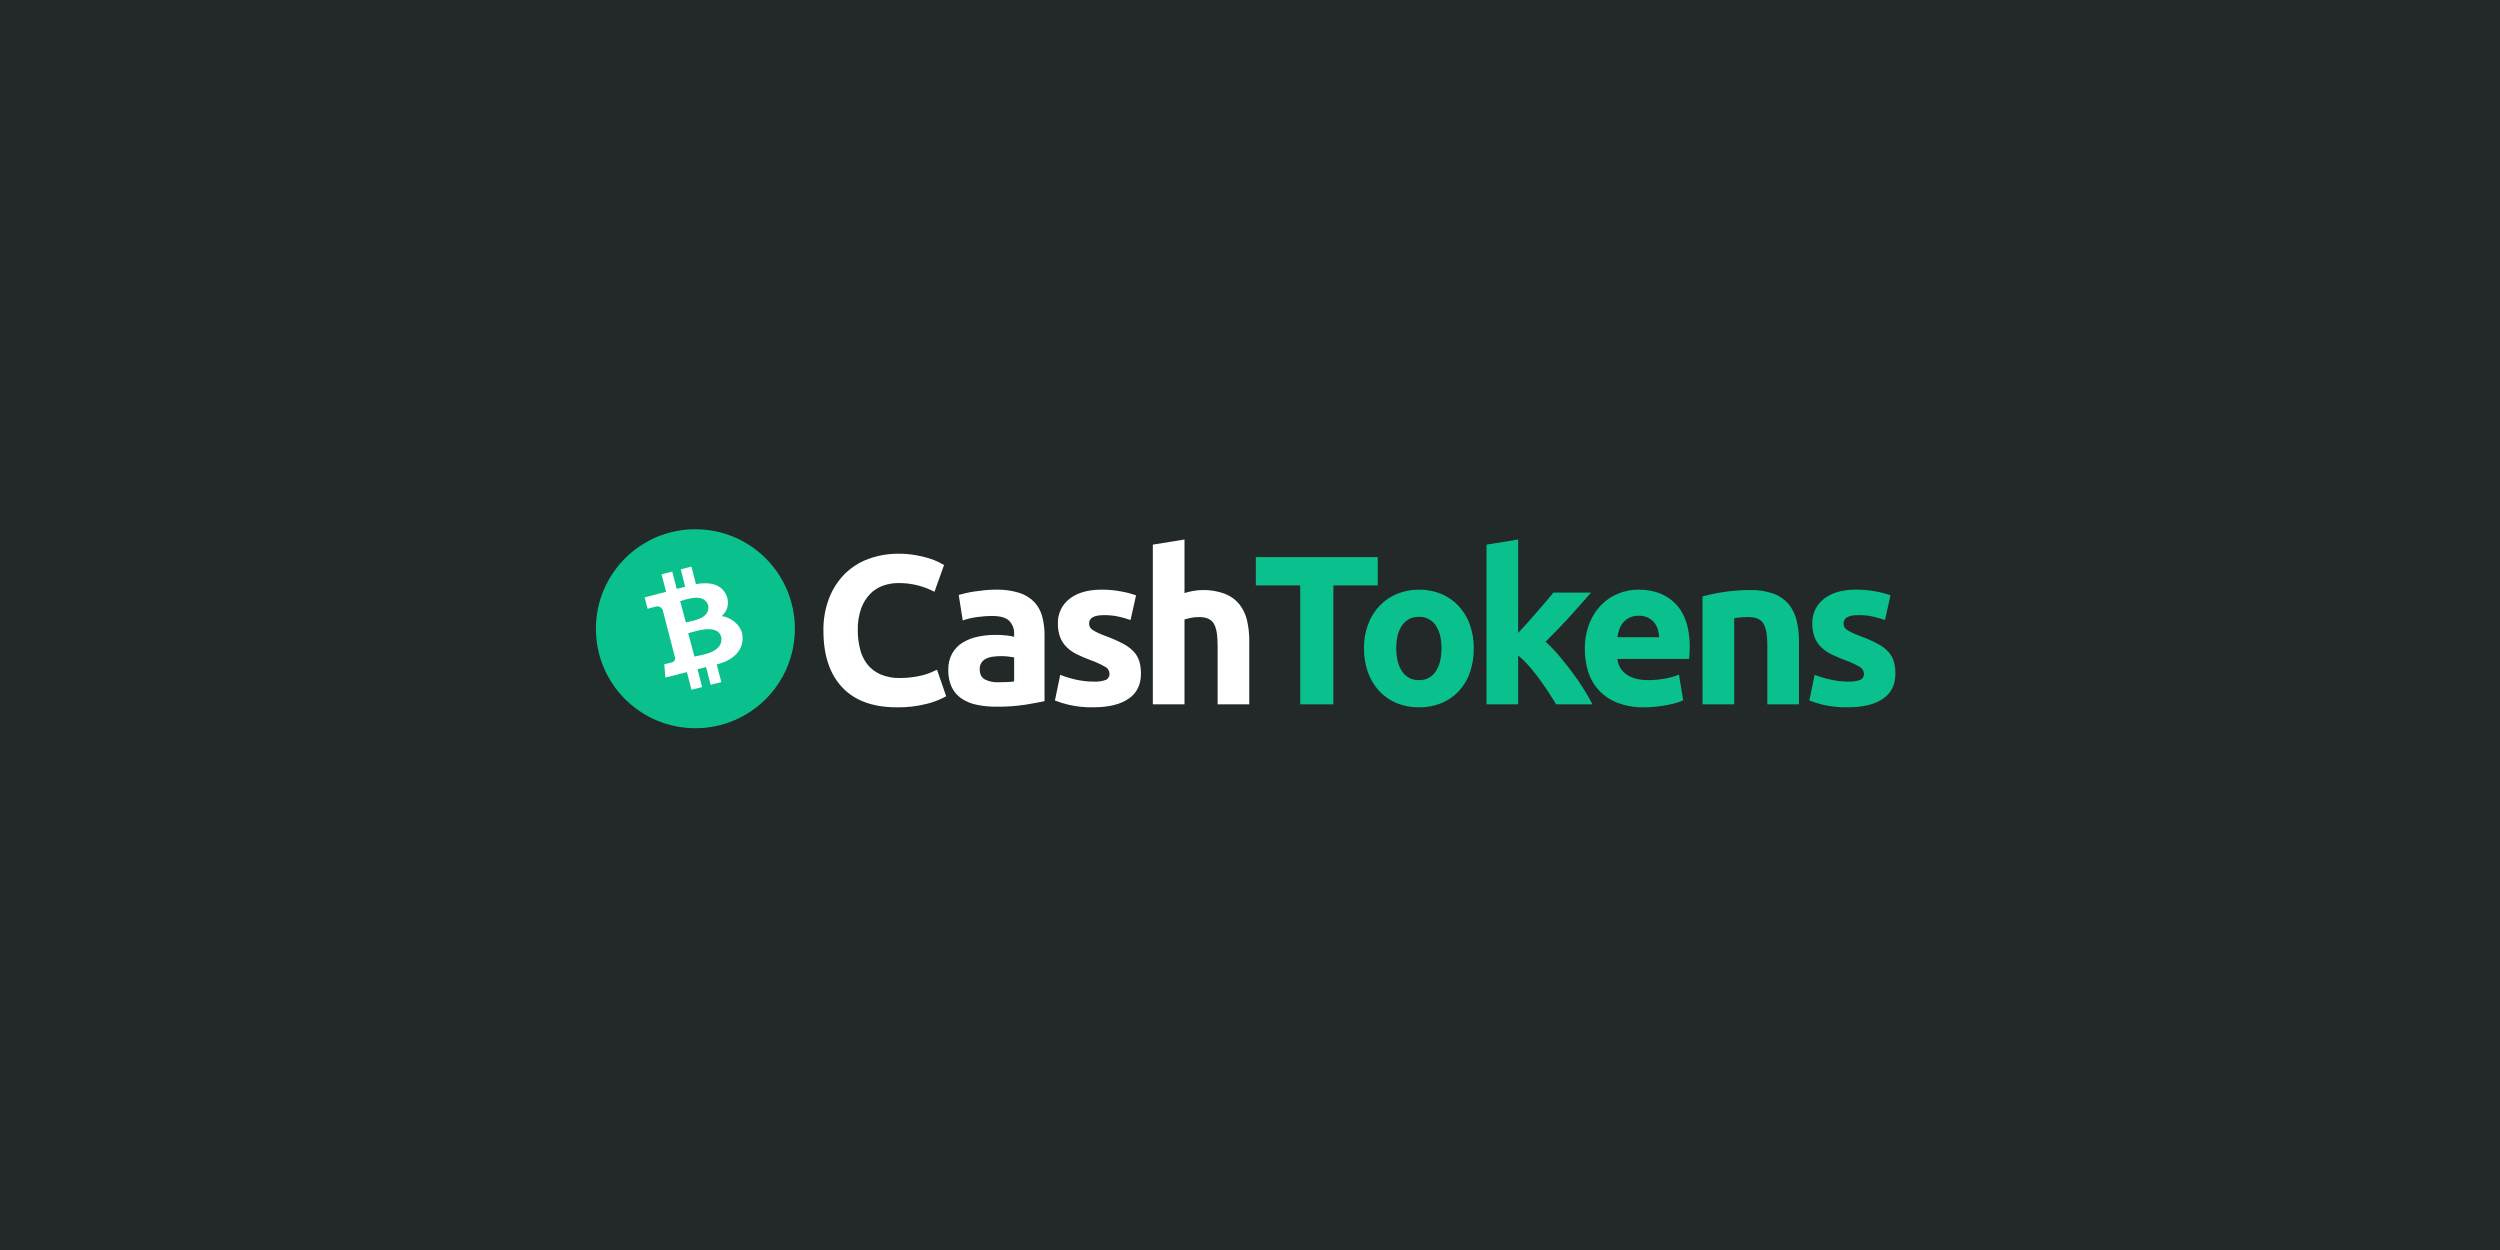
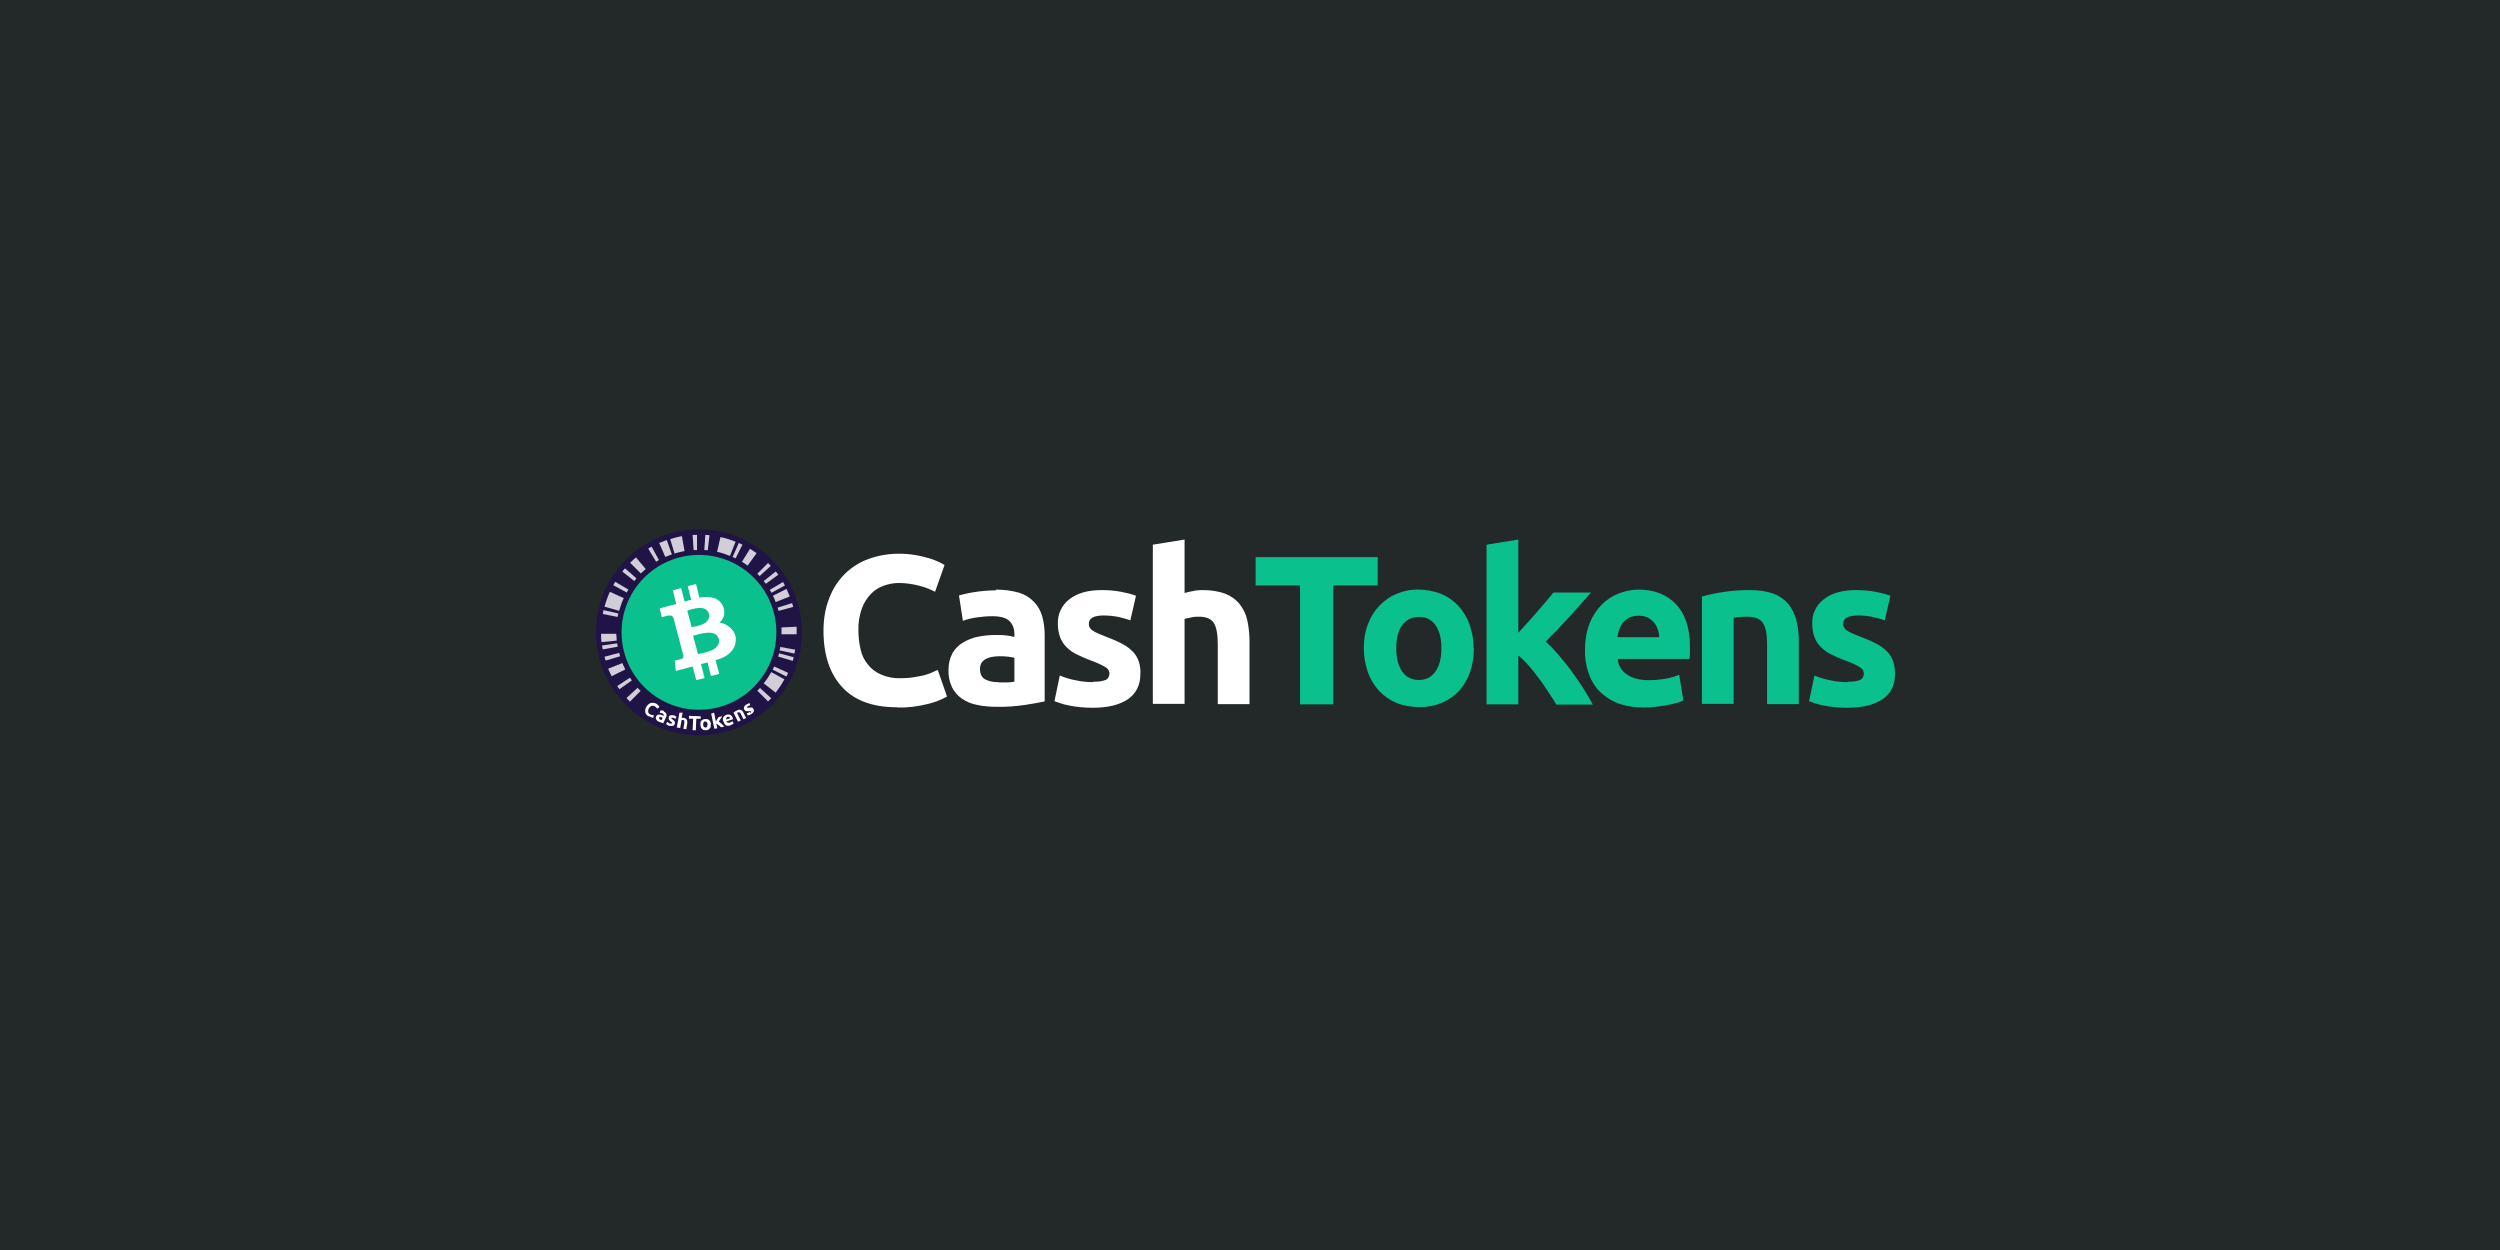
- <svg xmlns="http://www.w3.org/2000/svg" width="1024" height="512">
+ <svg xmlns="http://www.w3.org/2000/svg" version="1.1" viewBox="0 0 1024 512">
  <defs>
-     <clipPath id="a">
-       <path d="M0 0h1024v512H0z" />
+     <style>
+       .st0 {
+         fill: none;
+       }
+ 
+       .st1 {
+         fill: #232829;
+       }
+ 
+       .st2 {
+         fill: #201447;
+       }
+ 
+       .st3 {
+         fill: #fff;
+       }
+ 
+       .st4 {
+         fill: #d1ced9;
+       }
+ 
+       .st5 {
+         fill: #0ac18e;
+       }
+ 
+       .st6 {
+         clip-path: url(#clippath);
+       }
+     </style>
+     <clipPath id="clippath">
+       <rect class="st0" width="1024" height="512" />
    </clipPath>
  </defs>
-   <g clip-path="url(#a)">
-     <path fill="#fff" d="M0 0h1024v512H0z" />
-     <path fill="#232829" d="M0 0h1024v512H0z" />
-     <path fill="#0ac18e" d="M564.33 228.2v11.58h-18.18v48.72h-13.57v-48.72h-18.19v-11.57Zm39.32 37.33a29.76 29.76 0 0 1-1.56 9.88 21.45 21.45 0 0 1-4.53 7.65 20.36 20.36 0 0 1-7.09 4.92 23.66 23.66 0 0 1-9.26 1.74 23.43 23.43 0 0 1-9.18-1.74 20.36 20.36 0 0 1-7.09-4.92 22.5 22.5 0 0 1-4.61-7.65 28.33 28.33 0 0 1-1.65-9.88 27.33 27.33 0 0 1 1.7-9.83 22.3 22.3 0 0 1 4.7-7.57 21.1 21.1 0 0 1 7.13-4.87 22.97 22.97 0 0 1 9-1.74 23.2 23.2 0 0 1 9.1 1.74 20.64 20.64 0 0 1 7.08 4.87 22.11 22.11 0 0 1 4.61 7.57 27.97 27.97 0 0 1 1.65 9.83Zm-13.22 0q0-6-2.4-9.44a7.82 7.82 0 0 0-6.82-3.43 7.93 7.93 0 0 0-6.88 3.43q-2.43 3.44-2.43 9.44t2.43 9.53a7.87 7.87 0 0 0 6.88 3.52 7.76 7.76 0 0 0 6.83-3.52q2.39-3.52 2.39-9.53Zm31.4-6.26 3.97-4.35q2.05-2.26 3.95-4.48 1.92-2.22 3.61-4.22t2.92-3.48h15.4q-4.61 5.3-9 10.13t-9.61 9.97a59.59 59.59 0 0 1 5.39 5.6q2.78 3.27 5.4 6.75t4.78 6.96q2.17 3.48 3.65 6.35h-14.87q-1.4-2.26-3.18-5t-3.78-5.48q-2-2.74-4.22-5.26a35.23 35.23 0 0 0-4.4-4.27v20.01h-12.96v-65.42l12.96-2.1Zm27.32 6.7a27.99 27.99 0 0 1 1.88-10.66 22.85 22.85 0 0 1 4.91-7.61 20.45 20.45 0 0 1 7-4.61 21.93 21.93 0 0 1 8.13-1.57q9.75 0 15.4 5.96t5.66 17.53q0 1.13-.09 2.48t-.17 2.4h-29.4a8.61 8.61 0 0 0 3.74 6.34q3.3 2.35 8.87 2.35a37.46 37.46 0 0 0 7-.65 26.44 26.44 0 0 0 5.62-1.61l1.74 10.53a17.9 17.9 0 0 1-2.79 1.04 36.43 36.43 0 0 1-3.87.91q-2.13.4-4.56.66a45.7 45.7 0 0 1-4.88.26 28.84 28.84 0 0 1-10.74-1.83 20.93 20.93 0 0 1-7.57-5 19.86 19.86 0 0 1-4.44-7.52 29.81 29.81 0 0 1-1.43-9.4ZM679.6 261a13.38 13.38 0 0 0-.56-3.22 8.04 8.04 0 0 0-1.48-2.78 7.87 7.87 0 0 0-2.52-2 8.22 8.22 0 0 0-3.79-.79 8.7 8.7 0 0 0-3.74.74 7.73 7.73 0 0 0-2.6 1.96 8.76 8.76 0 0 0-1.62 2.83 18.55 18.55 0 0 0-.83 3.26Zm17.75-16.7a72.25 72.25 0 0 1 8.53-1.79 70.06 70.06 0 0 1 10.96-.82 26.7 26.7 0 0 1 9.7 1.52 14.57 14.57 0 0 1 6.14 4.3 16.78 16.78 0 0 1 3.21 6.62 35.18 35.18 0 0 1 .96 8.53v25.83H723.9v-24.27q0-6.27-1.65-8.88t-6.18-2.6q-1.4 0-2.96.12t-2.78.3v35.33h-12.97Zm59.6 34.88a12.94 12.94 0 0 0 5.04-.7 2.69 2.69 0 0 0 1.48-2.7 3.3 3.3 0 0 0-1.91-2.74 36.37 36.37 0 0 0-5.83-2.65 59.74 59.74 0 0 1-5.52-2.35 16.24 16.24 0 0 1-4.22-2.91 11.79 11.79 0 0 1-2.7-4.05 14.98 14.98 0 0 1-.96-5.65 12.23 12.23 0 0 1 4.79-10.18q4.78-3.74 13.13-3.74a42.13 42.13 0 0 1 8 .74 37.24 37.24 0 0 1 6.1 1.6l-2.26 10.1a47.6 47.6 0 0 0-4.92-1.4 26.71 26.71 0 0 0-5.96-.6q-6.09 0-6.09 3.4a3.5 3.5 0 0 0 .26 1.38 2.97 2.97 0 0 0 1.05 1.18 14.55 14.55 0 0 0 2.13 1.22q1.35.65 3.44 1.43a53.09 53.09 0 0 1 7.04 3.1 16.56 16.56 0 0 1 4.4 3.3 10.26 10.26 0 0 1 2.26 3.96 17.6 17.6 0 0 1 .65 5.04q0 6.79-5.1 10.27t-14.4 3.48a41.38 41.38 0 0 1-10.13-1.05 41.1 41.1 0 0 1-5.6-1.74l2.17-10.52a42.52 42.52 0 0 0 6.79 2.04 33 33 0 0 0 6.87.74Z" />
-     <g transform="translate(244.08 216.78)">
-       <circle cx="40.75" cy="40.75" r="40.75" fill="#0ac18e" />
-       <path fill="#fff" d="M53.48 27.11c-2.05-4.64-6.74-5.6-12.5-4.66l-1.85-7.16-4.36 1.13 1.81 7.14c-1.14.3-2.32.54-3.48.87l-1.83-7.1-4.37 1.13 1.85 7.16c-.93.26-8.78 2.3-8.78 2.3l1.2 4.65s3.21-.9 3.18-.82a2.34 2.34 0 0 1 3 1.26l5.08 19.63a1.59 1.59 0 0 1-1.26 1.86c.06.03-3.17.82-3.17.82l.47 5.43s7.77-2 8.8-2.24l1.88 7.24 4.35-1.13-1.86-7.29c1.2-.28 2.35-.57 3.5-.87L47 63.72l4.37-1.12-1.87-7.23c6.7-1.64 11.45-5.86 10.47-12.33-.62-3.9-4.87-7.1-8.42-7.46a7.31 7.31 0 0 0 1.93-8.47ZM51.37 44.2c.86 6.41-8.03 7.2-11 7.96l-2.56-9.58c2.98-.79 12.1-4.04 13.56 1.62ZM46 31.14c.92 5.7-6.69 6.36-9.15 7l-2.33-8.7c2.47-.64 9.62-3.57 11.48 1.7Z" />
+   <g id="Layer_2">
+     <path class="st1" d="M0,0h1024v512H0V0Z" />
+   </g>
+   <g id="Layer_1">
+     <g class="st6">
+       <g>
+         <path class="st5" d="M564.3,228.2v11.6h-18.2v48.7h-13.6v-48.7h-18.2v-11.6h49.9ZM603.7,265.5c0,3.4-.5,6.7-1.6,9.9-1,2.8-2.5,5.4-4.5,7.6-2,2.1-4.4,3.8-7.1,4.9-2.9,1.2-6.1,1.8-9.3,1.7-3.1,0-6.3-.5-9.2-1.7-2.7-1.1-5.1-2.8-7.1-4.9-2-2.2-3.6-4.8-4.6-7.6-1.1-3.2-1.7-6.5-1.7-9.9,0-3.4.5-6.7,1.7-9.8,1-2.8,2.6-5.4,4.7-7.6,2-2.1,4.4-3.8,7.1-4.9,2.9-1.2,5.9-1.8,9-1.7,3.1,0,6.2.6,9.1,1.7,2.7,1.1,5.1,2.8,7.1,4.9,2,2.2,3.6,4.8,4.6,7.6,1.1,3.2,1.7,6.5,1.7,9.8h0ZM590.4,265.5c0-4-.8-7.1-2.4-9.4-1.5-2.3-4.1-3.5-6.8-3.4-2.7-.1-5.3,1.2-6.9,3.4-1.6,2.3-2.4,5.4-2.4,9.4s.8,7.2,2.4,9.5c1.5,2.3,4.1,3.6,6.9,3.5,2.7.1,5.3-1.2,6.8-3.5,1.6-2.3,2.4-5.5,2.4-9.5ZM621.8,259.3l4-4.4c1.4-1.5,2.7-3,4-4.5,1.3-1.5,2.5-2.9,3.6-4.2,1.1-1.3,2.1-2.5,2.9-3.5h15.4c-3.1,3.5-6.1,6.9-9,10.1-2.9,3.2-6.1,6.5-9.6,10,1.9,1.7,3.7,3.6,5.4,5.6,1.9,2.2,3.7,4.4,5.4,6.8s3.3,4.6,4.8,7c1.4,2.3,2.7,4.4,3.7,6.4h-14.9c-.9-1.5-2-3.2-3.2-5s-2.4-3.7-3.8-5.5c-1.3-1.8-2.7-3.6-4.2-5.3-1.3-1.5-2.8-3-4.4-4.3v20h-13v-65.4l13-2.1v38.3ZM649.2,266c0-3.6.6-7.3,1.9-10.7,1.1-2.8,2.8-5.4,4.9-7.6,2-2,4.4-3.6,7-4.6,2.6-1,5.3-1.6,8.1-1.6,6.5,0,11.6,2,15.4,6,3.8,4,5.7,9.8,5.7,17.5,0,.8,0,1.6,0,2.5,0,.9-.1,1.7-.2,2.4h-29.4c.2,2.6,1.6,4.9,3.7,6.3,2.2,1.6,5.2,2.4,8.9,2.4,2.3,0,4.7-.2,7-.6,1.9-.3,3.8-.9,5.6-1.6l1.7,10.5c-.9.4-1.8.8-2.8,1-1.3.4-2.6.7-3.9.9-1.4.3-2.9.5-4.6.7-1.6.2-3.2.3-4.9.3-3.7,0-7.3-.5-10.7-1.8-2.9-1.1-5.4-2.8-7.6-5-2-2.1-3.5-4.7-4.4-7.5-1-3-1.5-6.2-1.4-9.4h0ZM679.6,261c0-1.1-.2-2.2-.6-3.2-.3-1-.8-2-1.5-2.8-.7-.8-1.6-1.5-2.5-2-1.2-.6-2.5-.8-3.8-.8-1.3,0-2.6.2-3.7.7-1,.5-1.9,1.1-2.6,2-.7.8-1.3,1.8-1.6,2.8-.4,1.1-.7,2.2-.8,3.3h17.1ZM697.3,244.3c2.8-.8,5.7-1.4,8.5-1.8,3.6-.6,7.3-.8,11-.8,3.3,0,6.6.4,9.7,1.5,2.4.9,4.5,2.4,6.1,4.3,1.5,1.9,2.6,4.2,3.2,6.6.7,2.8,1,5.7,1,8.5v25.8h-13v-24.3c0-4.2-.5-7.1-1.7-8.9-1.1-1.7-3.2-2.6-6.2-2.6-.9,0-1.9,0-3,.1s-2,.2-2.8.3v35.3h-13v-44.2ZM756.9,279.2c1.7.1,3.4-.1,5-.7,1-.5,1.6-1.6,1.5-2.7,0-1.2-.8-2.2-1.9-2.7-1.9-1.1-3.8-1.9-5.8-2.6-1.9-.7-3.7-1.5-5.5-2.4-1.6-.7-3-1.7-4.2-2.9-1.2-1.1-2.1-2.5-2.7-4-.7-1.8-1-3.7-1-5.6-.2-4,1.6-7.8,4.8-10.2,3.2-2.5,7.6-3.7,13.1-3.7,2.7,0,5.4.2,8,.7,2.1.4,4.1.9,6.1,1.6l-2.3,10.1c-1.6-.6-3.3-1-4.9-1.4-2-.4-4-.6-6-.6-4.1,0-6.1,1.1-6.1,3.4,0,.5,0,.9.3,1.4.2.5.6.9,1,1.2.7.5,1.4.9,2.1,1.2.9.4,2,.9,3.4,1.4,2.4.9,4.8,1.9,7,3.1,1.6.8,3.1,2,4.4,3.3,1,1.1,1.8,2.5,2.3,4,.5,1.6.7,3.3.7,5,0,4.5-1.7,8-5.1,10.3-3.4,2.3-8.2,3.5-14.4,3.5-3.4,0-6.8-.3-10.1-1-1.9-.4-3.8-1-5.6-1.7l2.2-10.5c2.2.9,4.5,1.6,6.8,2,2.3.5,4.6.7,6.9.7h0Z" />
+         <g>
+           <circle id="purple" class="st2" cx="286.3" cy="259" r="42.2" />
+           <g id="barcode">
+             <path class="st4" d="M261.2,281.7l-4.6,4.2c.5.5.9,1,1.4,1.5l4.4-4.4c-.4-.4-.8-.8-1.2-1.2Z" />
+             <path class="st4" d="M258.8,278.7c-.3-.4-.5-.8-.8-1.1l-5.2,3.4c.3.4.6.9.9,1.3l5.1-3.6Z" />
+             <path class="st4" d="M250.5,277l5.6-2.8c-.4-.8-.8-1.7-1.2-2.6l-5.8,2.3c.4,1,.9,2,1.4,3Z" />
+             <path class="st4" d="M248,270.6l6-1.8c-.1-.5-.3-.9-.4-1.4l-6,1.6c.1.5.3,1.1.5,1.6Z" />
+             <path class="st4" d="M246.8,266l6.2-1.1c0-.5-.2-.9-.2-1.4l-6.2.9c0,.5.2,1.1.3,1.6Z" />
+             <path class="st4" d="M246.4,263l6.2-.6c0-.9-.1-1.8-.2-2.8h-6.2c0,1.2,0,2.3.2,3.4Z" />
+             <path class="st4" d="M246.9,251.5l6.1,1.2c0-.5.2-.9.3-1.4l-6.1-1.4c-.1.5-.2,1.1-.3,1.6Z" />
+             <path class="st4" d="M247.6,248.5l6,1.7c.5-1.8,1.1-3.6,1.9-5.2l-5.7-2.6c-.9,2-1.6,4-2.2,6.2Z" />
+             <path class="st4" d="M251.2,239.7l5.5,3c.2-.4.5-.8.7-1.2l-5.4-3.2c-.3.5-.6.9-.8,1.4Z" />
+             <path class="st4" d="M254.9,234.1l4.9,3.9c.3-.4.6-.7.9-1.1l-4.7-4.1c-.4.4-.7.8-1.1,1.3Z" />
+             <path class="st4" d="M262.4,235c.7-.7,1.3-1.3,2.1-1.9l-4-4.8c-.8.7-1.6,1.4-2.4,2.2l4.4,4.4Z" />
+             <path class="st4" d="M268.7,230.1c.4-.2.8-.5,1.2-.7l-3-5.5c-.5.3-1,.5-1.4.8l3.2,5.3Z" />
+             <path class="st4" d="M272.6,228.1c.9-.4,1.7-.7,2.6-1l-2.1-5.9c-1,.4-2.1.8-3.1,1.2l2.5,5.7Z" />
+             <path class="st4" d="M276.3,226.7c1.3-.4,2.7-.7,4.1-1l-1.1-6.1c-1.6.3-3.2.7-4.8,1.2l1.8,6Z" />
+             <path class="st4" d="M284.1,225.3c.5,0,.9,0,1.4,0v-6.2c-.7,0-1.2,0-1.8,0l.4,6.2Z" />
+             <path class="st4" d="M288.5,225.3c.5,0,.9,0,1.4.1l.7-6.2c-.5,0-1.1-.1-1.7-.1l-.4,6.2Z" />
+             <path class="st4" d="M293.7,226c1.8.4,3.6,1,5.3,1.7l2.3-5.8c-2-.8-4.1-1.5-6.2-1.9l-1.4,6.1Z" />
+             <path class="st4" d="M300,228.1c.4.2.9.4,1.3.6l2.8-5.6c-.5-.2-1-.5-1.5-.7l-2.5,5.7Z" />
+             <path class="st4" d="M303.9,230.1c.8.5,1.6,1,2.3,1.6l3.7-5.1c-.9-.6-1.8-1.3-2.7-1.8l-3.3,5.3Z" />
+             <path class="st4" d="M311.1,236l4.6-4.2c-.4-.4-.7-.8-1.1-1.2l-4.4,4.4c.3.3.6.7,1,1Z" />
+             <path class="st4" d="M317.7,234.1l-4.9,3.9c.3.4.6.7.9,1.1l5.1-3.7c-.3-.4-.7-.9-1-1.3Z" />
+             <path class="st4" d="M320.7,238.4l-5.4,3.2c.2.4.5.8.7,1.2l5.5-3c-.3-.5-.5-1-.8-1.5Z" />
+             <path class="st4" d="M322.2,241.2l-5.6,2.8c.4.8.8,1.7,1.1,2.6l5.8-2.3c-.4-1-.9-2-1.3-3Z" />
+             <path class="st4" d="M324.5,247l-6,1.9c.1.4.3.9.4,1.3l6-1.6c-.1-.5-.3-1.1-.5-1.6Z" />
+             <path class="st4" d="M326.3,260c0-.3,0-.7,0-1,0-.8,0-1.5,0-2.3l-6.2.3c0,.6,0,1.3,0,1.9s0,.6,0,.9h6.2Z" />
+             <path class="st4" d="M325.7,266.1l-6.1-1.1c0,.5-.2.9-.3,1.4l6.1,1.3c.1-.5.2-1.1.3-1.6Z" />
+             <path class="st4" d="M325.1,269.2l-6-1.6c-.1.5-.2.9-.4,1.3l6,1.8c.2-.5.3-1.1.4-1.6Z" />
+             <path class="st4" d="M322.8,275.6l-5.7-2.6c-.2.4-.4.9-.6,1.3l5.6,2.8c.3-.5.5-1,.7-1.5Z" />
+             <path class="st4" d="M321.4,278.3l-5.5-3c-.9,1.6-1.9,3.2-3.1,4.6l4.9,3.8c1.3-1.7,2.6-3.5,3.6-5.5Z" />
+             <path class="st4" d="M311.3,281.8c-.4.4-.7.8-1.1,1.1l4.4,4.4c.4-.4.9-.9,1.3-1.3l-4.6-4.2Z" />
+           </g>
+           <g id="BCH">
+             <circle id="green" class="st5" cx="286.3" cy="259" r="31.7" />
+             <path id="symbol" class="st3" d="M296.2,248.4c-1.6-3.6-5.2-4.4-9.7-3.6l-1.4-5.6-3.4.9,1.4,5.6c-.9.2-1.8.4-2.7.7l-1.4-5.5-3.4.9,1.4,5.6c-.7.2-6.8,1.8-6.8,1.8l.9,3.6s2.5-.7,2.5-.6c1.4-.4,2,.3,2.3,1l4,15.3c0,.4,0,1.2-1,1.5,0,0-2.5.6-2.5.6l.4,4.2s6.1-1.6,6.9-1.8l1.5,5.6,3.4-.9-1.5-5.7c.9-.2,1.8-.4,2.7-.7l1.4,5.6,3.4-.9-1.5-5.6c5.2-1.3,8.9-4.6,8.2-9.6-.5-3-3.8-5.5-6.6-5.8,1.7-1.5,2.6-3.7,1.5-6.6h0ZM294.5,261.7c.7,5-6.3,5.6-8.6,6.2l-2-7.5c2.3-.6,9.4-3.1,10.5,1.3ZM290.4,251.5c.7,4.4-5.2,5-7.1,5.4l-1.8-6.8c1.9-.5,7.5-2.8,8.9,1.3Z" />
+           </g>
+           <g id="text">
+             <path id="s" class="st3" d="M307.3,292c.2-.1.3-.2.4-.3s0-.2,0-.3c0,0-.2-.1-.3-.1-.1,0-.3,0-.6,0-.2,0-.4,0-.6,0-.2,0-.3,0-.5,0s-.3,0-.4-.2c-.1,0-.3-.2-.4-.4-.2-.3-.3-.7-.1-1.1.1-.4.4-.7.9-1,.2-.1.5-.3.7-.4.2,0,.4-.2.6-.2l.3.9c-.1,0-.3,0-.5.1s-.3.1-.5.3c-.3.2-.4.4-.3.6,0,0,0,0,0,0,0,0,0,0,.1,0,0,0,.1,0,.2,0,0,0,.2,0,.4,0,.3,0,.5-.1.7-.1.2,0,.4,0,.5,0,.1,0,.3.1.4.2.1,0,.2.2.3.4.2.4.3.7.1,1.1-.2.4-.5.7-1,1-.3.2-.6.4-.9.4-.3,0-.4.1-.5.2l-.4-1c.2,0,.4-.1.7-.2.2,0,.4-.2.6-.3Z" />
+             <path id="n" class="st3" d="M300.3,292c.2-.1.4-.3.7-.5.3-.2.6-.4.9-.5.3-.2.6-.3.9-.3.3,0,.5,0,.7.1.2,0,.4.2.6.4.2.2.3.4.4.7l1.1,2.2-1.1.5-1-2.1c-.2-.4-.3-.6-.5-.7-.2-.1-.4,0-.6,0,0,0-.2,0-.3.1s-.2,0-.2.1l1.5,3.1-1.1.5-1.9-3.8Z" />
+             <path id="e" class="st3" d="M296.3,295.6c-.1-.4-.2-.7-.2-1,0-.3,0-.6.2-.8.1-.2.3-.5.5-.6.2-.2.4-.3.7-.4.6-.2,1.1-.2,1.6,0,.5.2.8.7,1.1,1.4,0,0,0,.1,0,.2,0,0,0,.2,0,.2l-2.7.9c.1.2.3.4.5.5.2,0,.5,0,.9,0,.2,0,.4-.2.6-.3.2-.1.4-.2.5-.3l.5.9c0,0-.1.1-.2.2,0,0-.2.1-.3.2-.1,0-.3.1-.4.2-.1,0-.3.1-.4.2-.4.1-.7.2-1,.2-.3,0-.6,0-.8-.2-.2-.1-.5-.3-.6-.6s-.3-.5-.4-.8ZM299,294.2c0,0,0-.2-.1-.3,0,0-.1-.2-.2-.2,0,0-.2,0-.3-.1-.1,0-.2,0-.4,0-.1,0-.2.1-.3.2,0,0-.1.2-.2.3s0,.2,0,.3,0,.2,0,.3l1.6-.5Z" />
+             <path id="k" class="st3" d="M293.2,295.6c0-.2.2-.3.3-.5,0-.2.2-.3.3-.5,0-.2.2-.3.3-.5,0-.1.2-.3.2-.4l1.5-.3c-.2.4-.4.8-.7,1.1-.2.4-.5.7-.7,1.1.2.1.4.3.6.4.2.2.4.3.6.5.2.2.4.4.6.6.2.2.3.4.5.5l-1.4.3c-.1-.1-.2-.3-.4-.4-.1-.2-.3-.3-.5-.4s-.3-.3-.5-.4c-.2-.1-.3-.2-.5-.3l.4,1.9-1.2.2-1.3-6.2,1.2-.4.7,3.6Z" />
+             <path id="o" class="st3" d="M291.1,296.6c0,.3,0,.7,0,1,0,.3-.2.5-.4.8-.2.2-.4.4-.6.5s-.5.2-.9.2c-.3,0-.6,0-.9-.1-.3,0-.5-.2-.7-.4-.2-.2-.4-.4-.5-.7-.1-.3-.2-.6-.2-.9,0-.3,0-.7,0-1,0-.3.2-.5.4-.8.2-.2.4-.4.7-.5.3-.1.5-.2.9-.2.3,0,.6,0,.9.1.3,0,.5.2.7.4.2.2.4.4.5.7s.2.6.2.9ZM289.8,296.7c0-.4-.1-.7-.3-.9s-.4-.3-.7-.3c-.3,0-.5.1-.6.4-.1.2-.2.5-.2.9s.1.7.3.9c.2.2.4.3.7.3s.5-.1.6-.4c.1-.2.2-.5.2-.9Z" />
+             <path id="T" class="st3" d="M287,293.3v1.1c0,0-1.8,0-1.8,0l-.2,4.7h-1.3c0,0,.2-4.7.2-4.7h-1.7c0,0,0-1.2,0-1.2l4.8.2Z" />
+             <path id="h" class="st3" d="M277.2,298.1l1.1-6.2h1.3s-.4,2.1-.4,2.1c0,0,.2,0,.3,0,.1,0,.3,0,.4,0,.4,0,.6.2.9.3.2.1.4.3.5.5s.2.4.2.7c0,.3,0,.5,0,.8l-.4,2.4-1.2-.2.4-2.3c0-.4,0-.7,0-.9,0-.2-.2-.3-.5-.4-.1,0-.2,0-.3,0,0,0-.2,0-.3,0l-.6,3.3-1.2-.2Z" />
+             <path id="s1" data-name="s" class="st3" d="M274.5,296.4c.2,0,.4,0,.5,0,.1,0,.2,0,.2-.2,0,0,0-.2,0-.3,0-.1-.2-.2-.5-.4-.2-.1-.3-.3-.4-.4-.1-.1-.2-.3-.3-.4s-.1-.3-.1-.4,0-.3,0-.5c.1-.4.4-.7.7-.8.4-.1.8-.1,1.3,0,.3,0,.5.2.7.3.2.1.4.2.5.3l-.5.9c-.1,0-.3-.2-.4-.3s-.3-.2-.5-.2c-.4-.1-.6,0-.7.1,0,0,0,0,0,.1,0,0,0,0,0,.1,0,0,0,.1.2.2s.2.1.3.2c.2.2.4.3.6.5.1.1.2.3.3.4,0,.1,0,.3,0,.4,0,.1,0,.3,0,.5-.1.4-.4.7-.8.8-.4.1-.9,0-1.4,0-.4-.1-.7-.2-.9-.4-.2-.1-.4-.2-.5-.3l.5-.9c.2.1.4.3.6.4.2.1.4.2.6.3Z" />
+             <path id="a" class="st3" d="M271.8,291.4c.3.1.6.3.8.5.2.2.3.4.4.6,0,.2,0,.4,0,.6,0,.2-.1.5-.2.7l-1.1,2.4c-.2,0-.4,0-.7-.2-.3,0-.7-.2-1.1-.4-.3-.1-.5-.2-.7-.4-.2-.1-.3-.3-.4-.5-.1-.2-.2-.4-.2-.6,0-.2,0-.4.2-.7.1-.2.2-.4.4-.5.2-.1.4-.2.6-.2.2,0,.4,0,.6,0,.2,0,.4.1.7.2.1,0,.3.1.4.2.1,0,.2.1.3.2h0c0-.3,0-.5,0-.7s-.2-.3-.5-.4c-.2,0-.4-.2-.6-.2-.2,0-.4,0-.5,0l.3-1c0,0,.2,0,.3,0,.1,0,.2,0,.4,0,.1,0,.3,0,.4.1.1,0,.3,0,.4.2ZM270.4,294.8c.1,0,.2,0,.3.1.1,0,.2,0,.3,0l.4-.9s-.1,0-.2-.1c0,0-.2,0-.2-.1-.1,0-.2,0-.3-.1-.1,0-.2,0-.3,0,0,0-.2,0-.2,0,0,0-.1.1-.2.2,0,.2,0,.3,0,.5,0,.1.2.2.4.3Z" />
+             <path id="C" class="st3" d="M265.7,293.5c-.8-.5-1.3-1.1-1.4-1.8-.1-.7,0-1.5.5-2.3.3-.4.5-.7.9-1s.7-.4,1-.5c.4,0,.7,0,1.1,0,.4,0,.7.2,1.1.4.2.1.4.3.5.4.2.1.3.3.4.4s.2.2.2.3c0,0,.1.2.1.2l-.9.7c-.1-.2-.2-.4-.4-.5-.2-.2-.4-.4-.6-.5-.2-.1-.4-.2-.6-.2s-.4,0-.6,0-.4.1-.6.3c-.2.2-.4.4-.6.7-.1.2-.2.5-.3.7,0,.2,0,.4,0,.7,0,.2,0,.4.2.6.1.2.3.4.6.5.2,0,.3.2.5.2s.3.1.4.1c.1,0,.2,0,.3,0,0,0,.2,0,.3,0l-.2,1.1c-.2,0-.5,0-.8-.2-.3-.1-.7-.3-1.1-.5Z" />
+           </g>
+         </g>
+         <path class="st3" d="M367.4,289.7c-9.8,0-17.3-2.7-22.4-8.2-5.1-5.5-7.7-13.2-7.7-23.2,0-4.6.7-9.1,2.4-13.4,1.4-3.7,3.6-7.1,6.4-9.9,2.8-2.7,6.1-4.8,9.8-6.1,3.9-1.4,8.1-2.1,12.3-2.1,2.3,0,4.7.2,7,.6,1.9.3,3.7.8,5.5,1.3,1.3.4,2.6.9,3.9,1.5,1,.5,1.8.9,2.3,1.2l-3.9,11c-2.1-1.1-4.2-1.9-6.5-2.5-2.7-.7-5.6-1.1-8.4-1.1-2.1,0-4.2.4-6.1,1.1-2,.7-3.8,1.8-5.3,3.4-1.6,1.7-2.9,3.7-3.7,6-1,2.8-1.5,5.9-1.4,8.9,0,2.6.3,5.2.9,7.8.5,2.3,1.5,4.4,3,6.2,1.4,1.8,3.3,3.2,5.4,4.1,2.5,1.1,5.3,1.6,8,1.5,1.8,0,3.6-.1,5.3-.4,1.4-.2,2.8-.5,4.2-.8,1.1-.3,2.2-.6,3.2-1.1.9-.4,1.8-.8,2.5-1.1l3.8,10.9c-2.5,1.4-5.3,2.5-8.1,3.1-4,1-8,1.5-12.1,1.4h0ZM409,279.5c1.3,0,2.5,0,3.7,0,.9,0,1.9-.1,2.8-.3v-9.8c-.5-.1-1.3-.2-2.4-.4-1-.1-1.9-.2-2.9-.2-1.1,0-2.3,0-3.4.2-1,.1-1.9.4-2.8.8-.8.4-1.4.9-1.9,1.6-.5.8-.7,1.7-.7,2.6,0,2,.7,3.4,2,4.2,1.7.9,3.7,1.3,5.6,1.2h0ZM407.9,241.5c3.2,0,6.5.4,9.6,1.3,2.3.7,4.4,2,6.1,3.8,1.6,1.7,2.7,3.7,3.3,5.9.7,2.5,1,5.1,1,7.8v27c-1.9.4-4.4.9-7.8,1.4-4,.6-8,.9-12,.8-2.7,0-5.4-.2-8-.8-2.2-.4-4.3-1.3-6.2-2.6-1.7-1.2-3.1-2.8-4-4.7-1-2.2-1.5-4.6-1.4-7,0-2.4.5-4.7,1.6-6.8,1-1.8,2.5-3.3,4.3-4.4,1.9-1.1,4-2,6.2-2.4,2.4-.5,4.8-.7,7.2-.7,1.5,0,3,0,4.5.2,1.1.1,2.1.3,3.2.6v-1.2c0-2-.6-3.9-2-5.3-1.3-1.3-3.7-2-7-2-2.2,0-4.4.2-6.5.5-1.9.3-3.8.7-5.6,1.4l-1.6-10.4c.8-.2,1.7-.5,2.8-.7,1.1-.3,2.4-.5,3.7-.7,1.3-.2,2.7-.4,4.2-.5,1.5-.1,3-.2,4.5-.2h0ZM447.9,279.2c1.7.1,3.4-.1,5-.7,1-.5,1.6-1.6,1.5-2.7,0-1.2-.8-2.2-1.9-2.7-1.9-1.1-3.8-1.9-5.8-2.6-1.9-.7-3.7-1.5-5.5-2.4-1.6-.7-3-1.7-4.2-2.9-1.2-1.1-2.1-2.5-2.7-4-.7-1.8-1-3.7-1-5.6-.2-4,1.6-7.8,4.8-10.2,3.2-2.5,7.6-3.7,13.1-3.7,2.7,0,5.4.2,8,.7,2.1.4,4.1.9,6.1,1.6l-2.3,10.1c-1.6-.6-3.3-1-4.9-1.4-2-.4-4-.6-6-.6-4.1,0-6.1,1.1-6.1,3.4,0,.5,0,1,.3,1.4.2.5.6.9,1,1.2.7.5,1.4.9,2.1,1.2.9.4,2,.9,3.4,1.4,2.4.9,4.8,1.9,7,3.1,1.6.8,3.1,2,4.4,3.3,1,1.1,1.8,2.5,2.3,4,.5,1.6.7,3.3.6,5,0,4.5-1.7,7.9-5.1,10.3-3.4,2.3-8.2,3.5-14.4,3.5-3.4,0-6.8-.3-10.1-1-1.9-.4-3.8-1-5.6-1.7l2.2-10.5c2.2.9,4.5,1.6,6.8,2,2.3.5,4.6.7,6.9.7h0ZM472.2,288.5v-65.4l13-2.1v21.9c1.1-.3,2.2-.6,3.4-.8,1.3-.3,2.6-.4,4-.4,3.2,0,6.3.4,9.3,1.5,2.3.9,4.4,2.4,5.9,4.3,1.5,1.9,2.6,4.2,3.1,6.6.6,2.8.9,5.7.9,8.5v25.8h-13v-24.3c0-4.2-.5-7.1-1.6-8.9-1.1-1.7-3.1-2.6-6-2.6-1.1,0-2.2,0-3.3.3-1,.2-1.9.4-2.7.6v34.8h-13Z" />
+       </g>
    </g>
-     <path fill="#fff" d="M367.37 289.72q-14.7 0-22.4-8.18t-7.7-23.23a35.72 35.72 0 0 1 2.35-13.35 28.77 28.77 0 0 1 6.43-9.92 26.92 26.92 0 0 1 9.75-6.14 35.15 35.15 0 0 1 12.26-2.09 39.32 39.32 0 0 1 6.96.57 45.13 45.13 0 0 1 5.49 1.3 27.05 27.05 0 0 1 3.9 1.53q1.57.78 2.27 1.22l-3.91 10.96a32.84 32.84 0 0 0-6.48-2.52 30.93 30.93 0 0 0-8.4-1.05 18.55 18.55 0 0 0-6.14 1.05 13.87 13.87 0 0 0-5.3 3.35 16.69 16.69 0 0 0-3.7 5.96 25 25 0 0 0-1.4 8.87 31.68 31.68 0 0 0 .92 7.79 16.52 16.52 0 0 0 2.95 6.22 14.2 14.2 0 0 0 5.35 4.13 19.04 19.04 0 0 0 8 1.52 36.47 36.47 0 0 0 5.31-.35 39.4 39.4 0 0 0 4.18-.82 21.93 21.93 0 0 0 3.22-1.09q1.39-.6 2.52-1.13l3.75 10.87a31.8 31.8 0 0 1-8.09 3.14 47.16 47.16 0 0 1-12.1 1.39Zm41.58-10.27q1.92 0 3.66-.08a25.42 25.42 0 0 0 2.78-.27v-9.83q-.78-.17-2.35-.35a26.16 26.16 0 0 0-2.87-.17 25.7 25.7 0 0 0-3.43.22 8.98 8.98 0 0 0-2.83.82 4.85 4.85 0 0 0-1.92 1.65 4.6 4.6 0 0 0-.7 2.61q0 3.05 2.05 4.22a11.3 11.3 0 0 0 5.61 1.18Zm-1.04-37.93a30.02 30.02 0 0 1 9.57 1.3 14.86 14.86 0 0 1 6.14 3.75 13.75 13.75 0 0 1 3.26 5.91 29.18 29.18 0 0 1 .96 7.75v26.97q-2.8.6-7.75 1.43a74.4 74.4 0 0 1-12 .83 38.06 38.06 0 0 1-8.05-.79 17.46 17.46 0 0 1-6.22-2.56 11.74 11.74 0 0 1-4-4.66 16.07 16.07 0 0 1-1.4-7.04 13.35 13.35 0 0 1 1.61-6.79 12.39 12.39 0 0 1 4.31-4.44 19.46 19.46 0 0 1 6.18-2.39 34.65 34.65 0 0 1 7.22-.74 41 41 0 0 1 4.48.22 19.94 19.94 0 0 1 3.17.57v-1.22a7.17 7.17 0 0 0-2-5.31q-2-2-6.96-2a44.32 44.32 0 0 0-6.52.48 28 28 0 0 0-5.57 1.35l-1.65-10.44q1.13-.35 2.82-.74t3.7-.7q2-.3 4.22-.52t4.48-.22Zm40.02 37.67a12.94 12.94 0 0 0 5.05-.7 2.69 2.69 0 0 0 1.47-2.7 3.3 3.3 0 0 0-1.9-2.74 36.37 36.37 0 0 0-5.83-2.65 59.74 59.74 0 0 1-5.53-2.35 16.24 16.24 0 0 1-4.22-2.91 11.79 11.79 0 0 1-2.7-4.05 14.98 14.98 0 0 1-.95-5.65 12.23 12.23 0 0 1 4.78-10.18q4.79-3.74 13.14-3.74a42.13 42.13 0 0 1 8 .74 37.24 37.24 0 0 1 6.09 1.6l-2.26 10.1a47.6 47.6 0 0 0-4.92-1.4 26.71 26.71 0 0 0-5.96-.6q-6.09 0-6.09 3.39a3.5 3.5 0 0 0 .26 1.4 2.97 2.97 0 0 0 1.05 1.17 14.55 14.55 0 0 0 2.13 1.21q1.35.66 3.43 1.44a53.09 53.09 0 0 1 7.05 3.09 16.56 16.56 0 0 1 4.4 3.3 10.26 10.26 0 0 1 2.26 3.96 17.6 17.6 0 0 1 .65 5.05q0 6.78-5.1 10.26t-14.4 3.48a41.38 41.38 0 0 1-10.12-1.04 41.1 41.1 0 0 1-5.61-1.74l2.17-10.52a42.52 42.52 0 0 0 6.79 2.04 33 33 0 0 0 6.87.74Zm24.27 9.31v-65.42l12.97-2.1v21.93a26.87 26.87 0 0 1 3.35-.82 21.04 21.04 0 0 1 3.96-.4 24.47 24.47 0 0 1 9.26 1.53 14.39 14.39 0 0 1 5.92 4.3 16.65 16.65 0 0 1 3.13 6.61 36.78 36.78 0 0 1 .91 8.53v25.84h-12.96v-24.27q0-6.27-1.61-8.88t-5.96-2.6a16.63 16.63 0 0 0-3.26.3q-1.52.3-2.74.65v34.8Z" />
  </g>
</svg>
